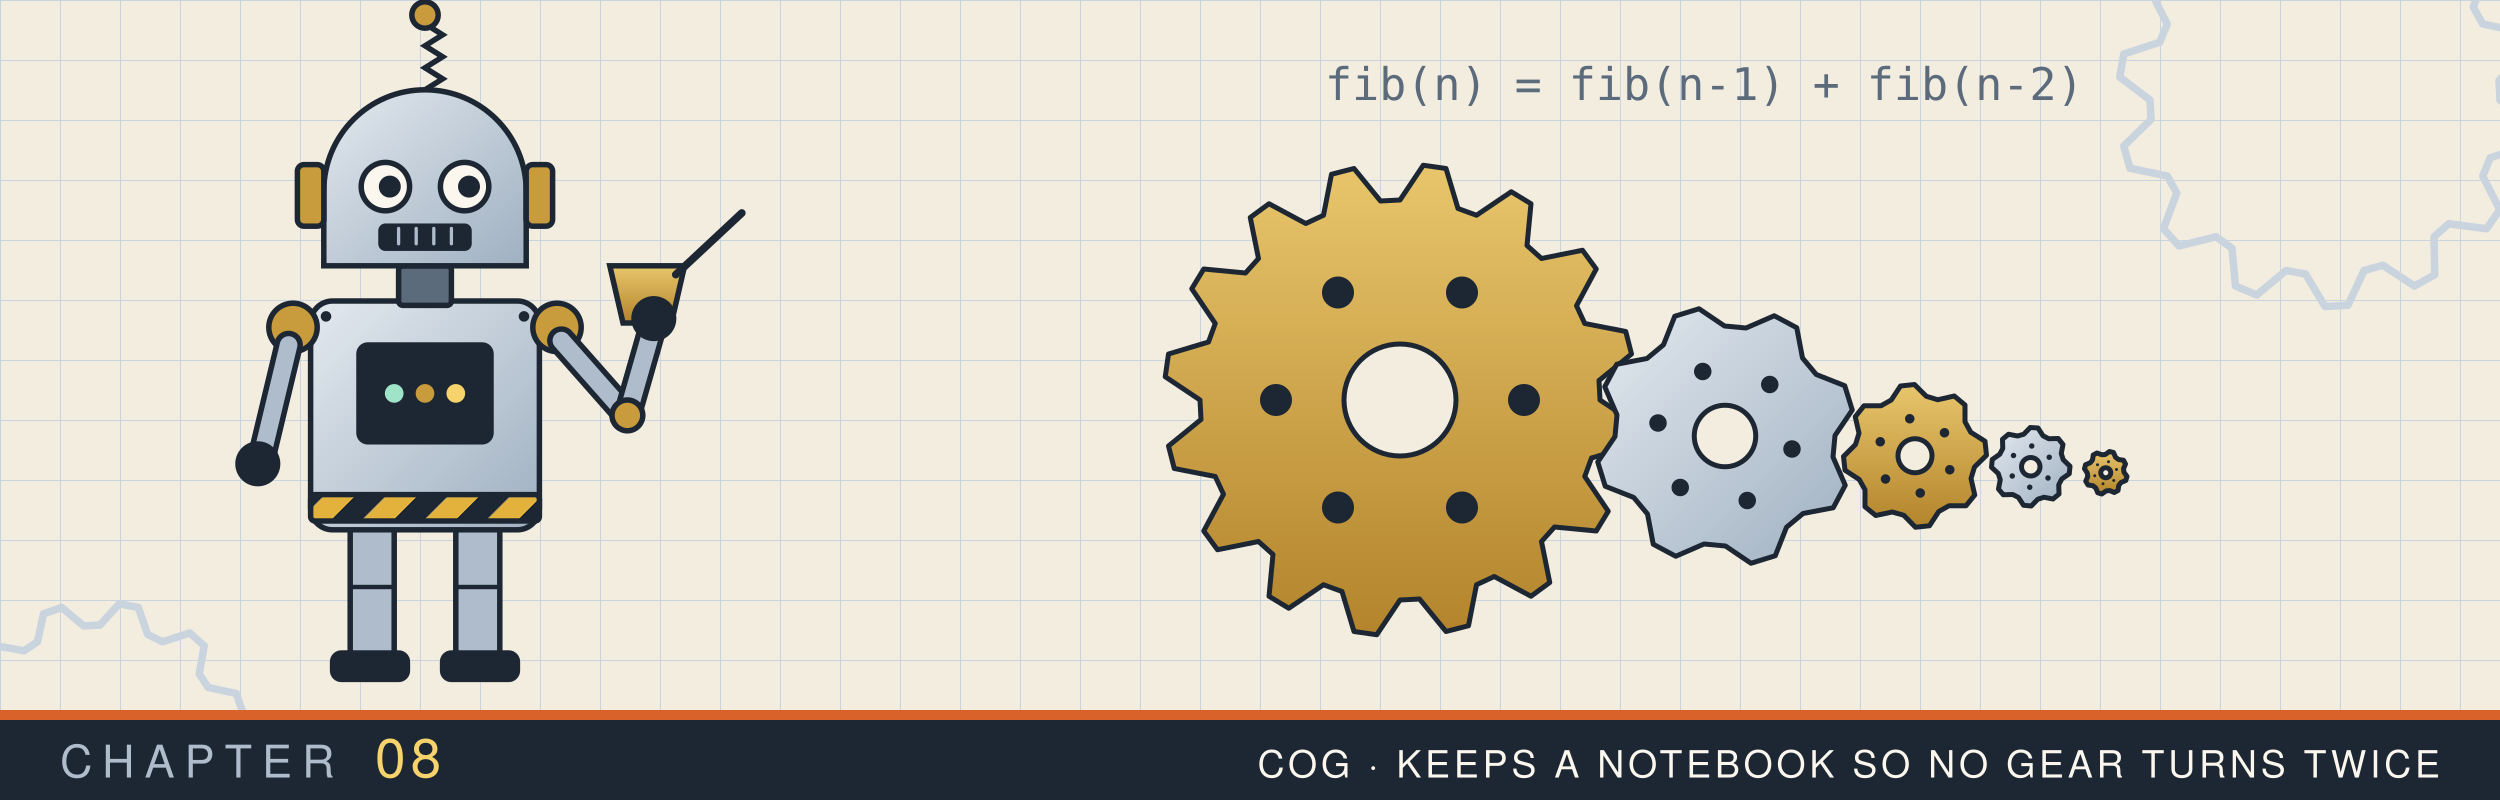
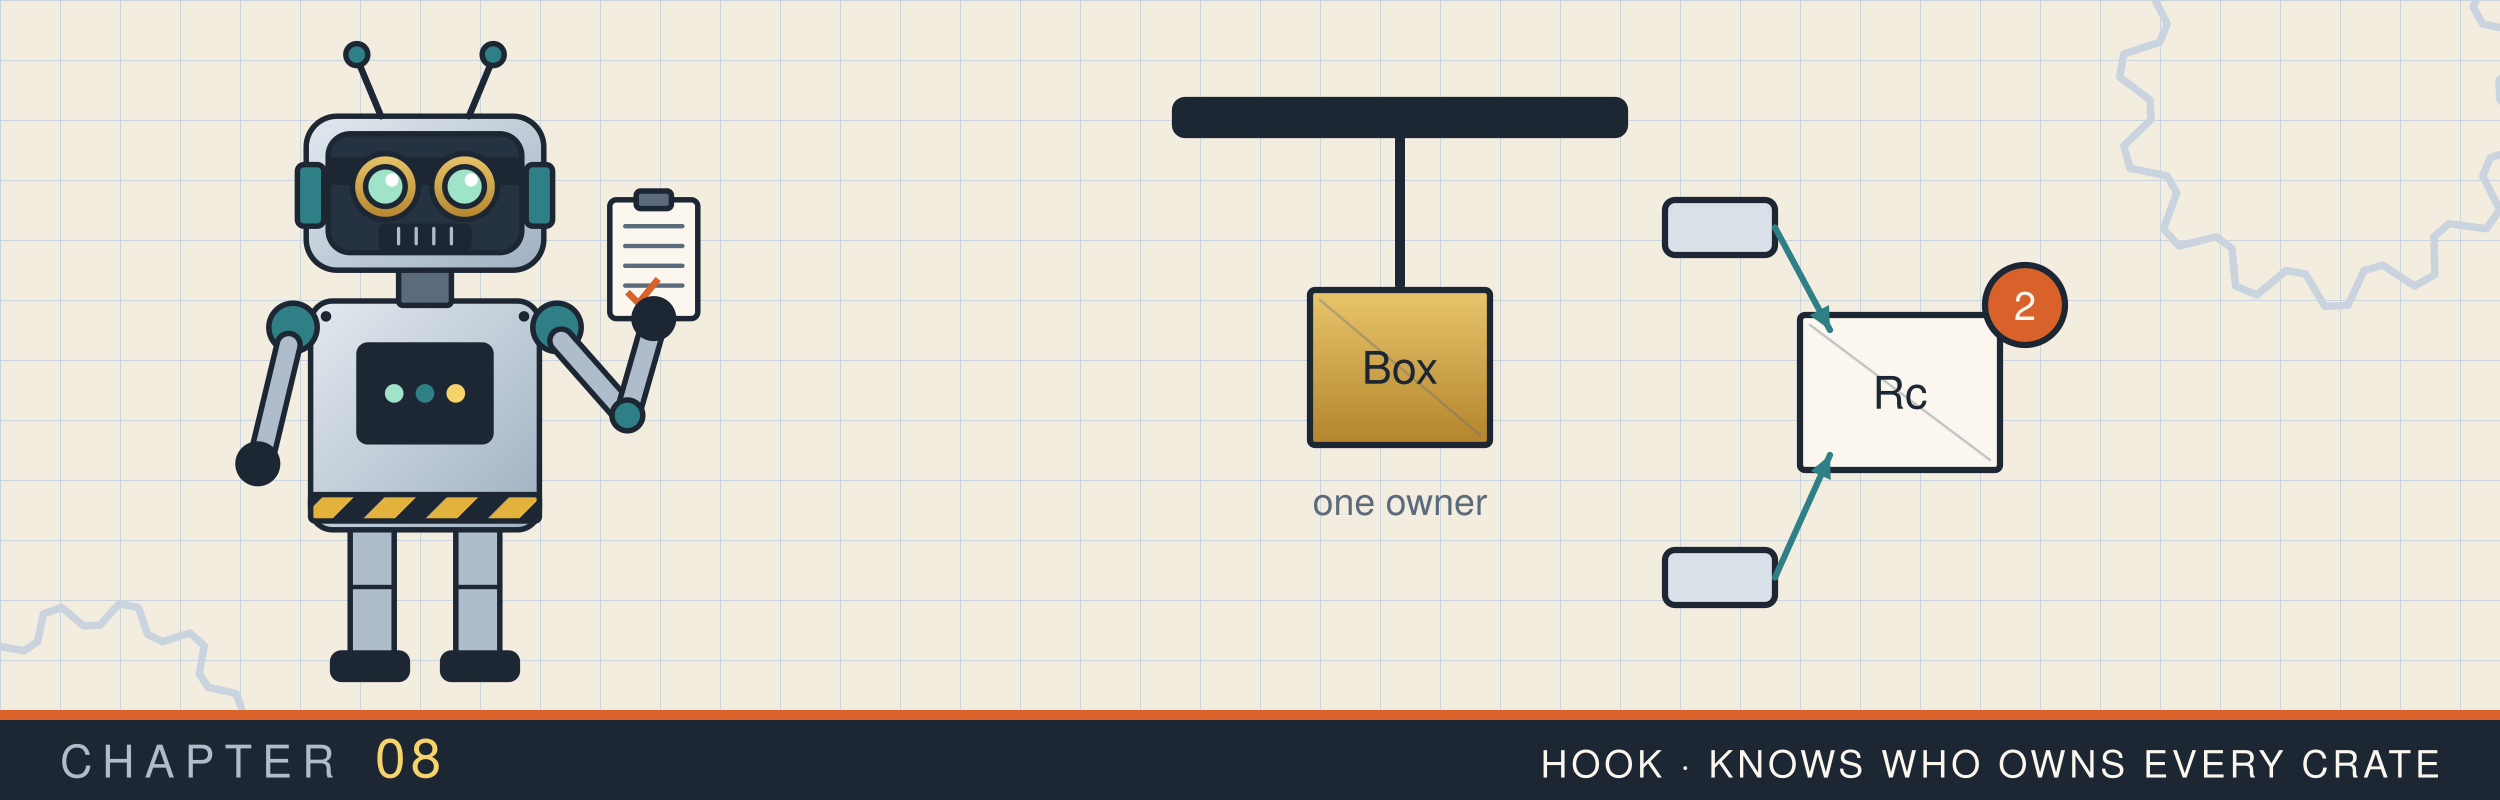
<svg xmlns="http://www.w3.org/2000/svg" viewBox="0 0 1000 320" width="1000" height="320">
  <defs>
    <pattern id="grid" width="24" height="24" patternUnits="userSpaceOnUse">
      <path d="M 24 0 L 0 0 0 24" fill="none" stroke="#c9d4de" stroke-width="0.8" />
    </pattern>
    <pattern id="hatch" width="6" height="6" patternUnits="userSpaceOnUse" patternTransform="rotate(45)">
      <line x1="0" y1="0" x2="0" y2="6" stroke="#1d2733" stroke-width="1.1" opacity="0.55" />
    </pattern>
    <pattern id="hatch-fine" width="4" height="4" patternUnits="userSpaceOnUse" patternTransform="rotate(-35)">
      <line x1="0" y1="0" x2="0" y2="4" stroke="#1d2733" stroke-width="0.7" opacity="0.4" />
    </pattern>
    <pattern id="stripes" width="20" height="20" patternUnits="userSpaceOnUse" patternTransform="rotate(45)">
      <rect width="10" height="20" fill="#1d2733" />
      <rect x="10" width="10" height="20" fill="#e3b23c" />
    </pattern>
    <linearGradient id="steel" x1="0" x2="1" y1="0" y2="1">
      <stop offset="0" stop-color="#e3e9ef" />
      <stop offset="1" stop-color="#9fb0c1" />
    </linearGradient>
    <linearGradient id="brass" x1="0" x2="0" y1="0" y2="1">
      <stop offset="0" stop-color="#e8c56b" />
      <stop offset="1" stop-color="#b3842c" />
    </linearGradient>
    <linearGradient id="copper" x1="0" x2="0" y1="0" y2="1">
      <stop offset="0" stop-color="#ee8a52" />
      <stop offset="1" stop-color="#b9471b" />
    </linearGradient>
  </defs>
  <rect x="0.0" y="0.0" width="1000.0" height="320.0" rx="0" fill="#f3ede0" stroke="none" stroke-width="0" />
  <rect x="0.0" y="0.0" width="1000.0" height="320.0" rx="0" fill="url(#grid)" stroke="none" stroke-width="0" />
  <polygon points="1000.0,40.0 1012.1,49.2 1010.5,58.4 996.1,63.1 993.1,70.4 999.9,83.9 994.6,91.5 979.5,89.5 973.6,94.7 973.9,109.9 965.8,114.4 953.1,106.1 945.6,108.2 939.2,122.1 930.0,122.6 922.2,109.6 914.4,108.2 902.7,118.0 894.2,114.4 892.8,99.3 886.4,94.7 871.6,98.4 865.4,91.5 870.7,77.2 866.9,70.4 852.0,67.3 849.5,58.4 860.4,47.8 860.0,40.0 847.9,30.8 849.5,21.6 863.9,16.9 866.9,9.6 860.1,-3.9 865.4,-11.5 880.5,-9.5 886.4,-14.7 886.1,-29.9 894.2,-34.4 906.9,-26.1 914.4,-28.2 920.8,-42.1 930.0,-42.6 937.8,-29.6 945.6,-28.2 957.3,-38.0 965.8,-34.4 967.2,-19.3 973.6,-14.7 988.4,-18.4 994.6,-11.5 989.3,2.8 993.1,9.6 1008.0,12.7 1010.5,21.6 999.6,32.2" fill="none" stroke="#c9d4de" stroke-width="3" stroke-linejoin="round" />
  <polygon points="90.0,300.0 98.5,307.7 97.0,315.3 86.2,319.1 83.3,325.0 86.8,335.9 81.7,341.7 70.4,339.7 65.0,343.3 62.6,354.5 55.3,357.0 46.5,349.6 40.0,350.0 32.3,358.5 24.7,357.0 20.9,346.2 15.0,343.3 4.1,346.8 -1.7,341.7 0.3,330.4 -3.3,325.0 -14.5,322.6 -17.0,315.3 -9.6,306.5 -10.0,300.0 -18.5,292.3 -17.0,284.7 -6.2,280.9 -3.3,275.0 -6.8,264.1 -1.7,258.3 9.6,260.3 15.0,256.7 17.4,245.5 24.7,243.0 33.5,250.4 40.0,250.0 47.7,241.5 55.3,243.0 59.1,253.8 65.0,256.7 75.9,253.2 81.7,258.3 79.7,269.6 83.3,275.0 94.5,277.4 97.0,284.7 89.6,293.5" fill="none" stroke="#c9d4de" stroke-width="3" stroke-linejoin="round" />
  <rect x="0.0" y="288.0" width="1000.0" height="32.0" rx="0" fill="#1d2733" stroke="none" stroke-width="0" />
  <rect x="0.0" y="284.0" width="1000.0" height="4.0" rx="0" fill="#d9622b" stroke="none" stroke-width="0" />
  <text x="24.0" y="311.0" font-family="DIN Condensed, Avenir Next Condensed, Helvetica Neue, sans-serif" font-size="18" fill="#aebccb" text-anchor="start" font-weight="normal" letter-spacing="4">CHAPTER</text>
-   <text x="976.0" y="311.0" font-family="DIN Condensed, Avenir Next Condensed, Helvetica Neue, sans-serif" font-size="15" fill="#fbf7ee" text-anchor="end" font-weight="normal" letter-spacing="1.5">COG · KEEPS A NOTEBOOK SO NO GEAR TURNS TWICE</text>
+   <text x="976.0" y="311.0" font-family="DIN Condensed, Avenir Next Condensed, Helvetica Neue, sans-serif" font-size="15" fill="#fbf7ee" text-anchor="end" font-weight="normal" letter-spacing="1.5">HOOK · KNOWS WHO OWNS EVERY CRATE</text>
  <text x="150.0" y="311.0" font-family="DIN Condensed, Avenir Next Condensed, Helvetica Neue, sans-serif" font-size="22" fill="#f6d36b" text-anchor="start" font-weight="normal" letter-spacing="2">08</text>
  <g transform="translate(170.0 270.0) scale(0.88)">
    <rect x="-34.0" y="-70.0" width="20.0" height="64.0" rx="3" fill="#aebccb" stroke="#1d2733" stroke-width="2.5" />
    <rect x="14.0" y="-70.0" width="20.0" height="64.0" rx="3" fill="#aebccb" stroke="#1d2733" stroke-width="2.5" />
    <rect x="-42.0" y="-10.0" width="34.0" height="12.0" rx="4" fill="#1d2733" stroke="#1d2733" stroke-width="2.5" />
    <rect x="8.0" y="-10.0" width="34.0" height="12.0" rx="4" fill="#1d2733" stroke="#1d2733" stroke-width="2.5" />
    <line x1="-34.0" y1="-40.0" x2="-14.0" y2="-40.0" stroke="#1d2733" stroke-width="2" stroke-linecap="round" />
    <line x1="14.0" y1="-40.0" x2="34.0" y2="-40.0" stroke="#1d2733" stroke-width="2" stroke-linecap="round" />
    <rect x="-52.0" y="-170.0" width="104.0" height="104.0" rx="10" fill="url(#steel)" stroke="#1d2733" stroke-width="2.5" />
    <circle cx="-45.0" cy="-163.0" r="2.4" fill="#1d2733" />
    <circle cx="45.0" cy="-163.0" r="2.4" fill="#1d2733" />
    <circle cx="-45.0" cy="-73.0" r="2.4" fill="#1d2733" />
    <circle cx="45.0" cy="-73.0" r="2.4" fill="#1d2733" />
    <rect x="-30.0" y="-150.0" width="60.0" height="44.0" rx="4" fill="#1d2733" stroke="#1d2733" stroke-width="2.5" />
    <rect x="-52.0" y="-82.0" width="104.0" height="12.0" rx="2" fill="url(#stripes)" stroke="#1d2733" stroke-width="2.5" />
    <circle cx="-14.0" cy="-128.0" r="5.0" fill="#9fe3c8" stroke="#1d2733" stroke-width="1.5" />
-     <circle cx="0.0" cy="-128.0" r="5.0" fill="#c89b3c" stroke="#1d2733" stroke-width="1.5" />
+     <circle cx="0.0" cy="-128.0" r="5.0" fill="#2f7f86" stroke="#1d2733" stroke-width="1.5" />
    <circle cx="14.0" cy="-128.0" r="5.0" fill="#f6d36b" stroke="#1d2733" stroke-width="1.5" />
-     <circle cx="-60.0" cy="-158.0" r="11.0" fill="#c89b3c" stroke="#1d2733" stroke-width="2.5" />
+     <circle cx="-60.0" cy="-158.0" r="11.0" fill="#2f7f86" stroke="#1d2733" stroke-width="2.5" />
    <line x1="-62.0" y1="-150.0" x2="-74.0" y2="-100.0" stroke="#1d2733" stroke-width="13" stroke-linecap="round" />
    <line x1="-62.0" y1="-150.0" x2="-74.0" y2="-100.0" stroke="#aebccb" stroke-width="8" stroke-linecap="round" />
    <circle cx="-76.0" cy="-96.0" r="9.0" fill="#1d2733" stroke="#1d2733" stroke-width="2.5" />
-     <circle cx="60.0" cy="-158.0" r="11.0" fill="#c89b3c" stroke="#1d2733" stroke-width="2.5" />
+     <circle cx="60.0" cy="-158.0" r="11.0" fill="#2f7f86" stroke="#1d2733" stroke-width="2.5" />
    <line x1="62.0" y1="-152.0" x2="92.0" y2="-118.0" stroke="#1d2733" stroke-width="13" stroke-linecap="round" />
    <line x1="62.0" y1="-152.0" x2="92.0" y2="-118.0" stroke="#aebccb" stroke-width="8" stroke-linecap="round" />
    <line x1="92.0" y1="-118.0" x2="104.0" y2="-160.0" stroke="#1d2733" stroke-width="13" stroke-linecap="round" />
    <line x1="92.0" y1="-118.0" x2="104.0" y2="-160.0" stroke="#aebccb" stroke-width="8" stroke-linecap="round" />
-     <circle cx="92.0" cy="-118.0" r="7.0" fill="#c89b3c" stroke="#1d2733" stroke-width="2.5" />
-     <path d="M 90.0 -160.0 l 22 0 l 6 -26 l -34 0 z" fill="url(#brass)" stroke="#1d2733" stroke-width="2.5" />
-     <line x1="114.0" y1="-182.0" x2="144.0" y2="-210.0" stroke="#1d2733" stroke-width="3.5" stroke-linecap="round" />
+     <circle cx="92.0" cy="-118.0" r="7.0" fill="#2f7f86" stroke="#1d2733" stroke-width="2.5" />
+     <rect x="84.0" y="-216.0" width="40.0" height="54.0" rx="3" fill="#fbf7ee" stroke="#1d2733" stroke-width="2.5" />
+     <rect x="96.0" y="-220.0" width="16.0" height="8.0" rx="2" fill="#5b6b7c" stroke="#1d2733" stroke-width="2.5" />
+     <line x1="91.0" y1="-204.0" x2="117.0" y2="-204.0" stroke="#5b6b7c" stroke-width="2" stroke-linecap="round" />
+     <line x1="91.0" y1="-195.0" x2="117.0" y2="-195.0" stroke="#5b6b7c" stroke-width="2" stroke-linecap="round" />
+     <line x1="91.0" y1="-186.0" x2="117.0" y2="-186.0" stroke="#5b6b7c" stroke-width="2" stroke-linecap="round" />
+     <line x1="91.0" y1="-177.0" x2="117.0" y2="-177.0" stroke="#5b6b7c" stroke-width="2" stroke-linecap="round" />
+     <path d="M 92.0 -174.0 l 5 5 l 9 -11" fill="none" stroke="#d9622b" stroke-width="3" />
    <circle cx="104.0" cy="-162.0" r="9.0" fill="#1d2733" stroke="#1d2733" stroke-width="2.5" />
    <rect x="-12.0" y="-186.0" width="24.0" height="18.0" rx="2" fill="#5b6b7c" stroke="#1d2733" stroke-width="2.5" />
-     <path d="M -46 -186 v -34 a 46 46 0 0 1 92 0 v 34 z" fill="url(#steel)" stroke="#1d2733" stroke-width="2.5" />
-     <rect x="-58.0" y="-232.0" width="12.0" height="28.0" rx="3" fill="#c89b3c" stroke="#1d2733" stroke-width="2.5" />
-     <rect x="46.0" y="-232.0" width="12.0" height="28.0" rx="3" fill="#c89b3c" stroke="#1d2733" stroke-width="2.5" />
-     <circle cx="-18.0" cy="-222.0" r="11.0" fill="#fbf7ee" stroke="#1d2733" stroke-width="2.5" />
-     <circle cx="18.0" cy="-222.0" r="11.0" fill="#fbf7ee" stroke="#1d2733" stroke-width="2.5" />
-     <circle cx="-16.0" cy="-222.0" r="5.0" fill="#1d2733" stroke="none" stroke-width="0" />
-     <circle cx="20.0" cy="-222.0" r="5.0" fill="#1d2733" stroke="none" stroke-width="0" />
+     <rect x="-54.0" y="-254.0" width="108.0" height="70.0" rx="14" fill="url(#steel)" stroke="#1d2733" stroke-width="2.5" />
+     <rect x="-44.0" y="-246.0" width="88.0" height="54.0" rx="10" fill="#243241" stroke="#1d2733" stroke-width="2.5" />
+     <rect x="-58.0" y="-232.0" width="12.0" height="28.0" rx="3" fill="#2f7f86" stroke="#1d2733" stroke-width="2.5" />
+     <rect x="46.0" y="-232.0" width="12.0" height="28.0" rx="3" fill="#2f7f86" stroke="#1d2733" stroke-width="2.5" />
+     <rect x="-44.0" y="-234.0" width="88.0" height="10.0" rx="3" fill="#1d2733" stroke="#1d2733" stroke-width="2.5" />
+     <circle cx="-18.0" cy="-222.0" r="15.0" fill="url(#brass)" stroke="#1d2733" stroke-width="2.5" />
+     <circle cx="18.0" cy="-222.0" r="15.0" fill="url(#brass)" stroke="#1d2733" stroke-width="2.5" />
+     <circle cx="-18.0" cy="-222.0" r="9.0" fill="#9fe3c8" stroke="#1d2733" stroke-width="2.5" />
+     <circle cx="18.0" cy="-222.0" r="9.0" fill="#9fe3c8" stroke="#1d2733" stroke-width="2.5" />
+     <circle cx="-15.0" cy="-225.0" r="3.0" fill="#ffffff" stroke="none" stroke-width="0" />
+     <circle cx="21.0" cy="-225.0" r="3.0" fill="#ffffff" stroke="none" stroke-width="0" />
    <rect x="-20.0" y="-204.0" width="40.0" height="10.0" rx="2" fill="#1d2733" stroke="#1d2733" stroke-width="2.5" />
    <line x1="-12.0" y1="-203.0" x2="-12.0" y2="-196.0" stroke="#aebccb" stroke-width="1.5" stroke-linecap="round" />
    <line x1="-4.0" y1="-203.0" x2="-4.0" y2="-196.0" stroke="#aebccb" stroke-width="1.5" stroke-linecap="round" />
    <line x1="4.0" y1="-203.0" x2="4.0" y2="-196.0" stroke="#aebccb" stroke-width="1.5" stroke-linecap="round" />
    <line x1="12.0" y1="-203.0" x2="12.0" y2="-196.0" stroke="#aebccb" stroke-width="1.5" stroke-linecap="round" />
-     <path d="M 0 -266.0 l 8 -5 l -8 -5 l 8 -5 l -8 -5 l 8 -5 l -8 -5" fill="none" stroke="#1d2733" stroke-width="2.5" />
-     <circle cx="0.0" cy="-300.0" r="6.0" fill="#c89b3c" stroke="#1d2733" stroke-width="2.5" />
+     <line x1="-20.0" y1="-254.0" x2="-30.0" y2="-278.0" stroke="#1d2733" stroke-width="3" stroke-linecap="round" />
+     <circle cx="-31.0" cy="-282.0" r="5.0" fill="#2f7f86" stroke="#1d2733" stroke-width="2.5" />
+     <line x1="20.0" y1="-254.0" x2="30.0" y2="-278.0" stroke="#1d2733" stroke-width="3" stroke-linecap="round" />
+     <circle cx="31.0" cy="-282.0" r="5.0" fill="#2f7f86" stroke="#1d2733" stroke-width="2.5" />
  </g>
-   <polygon points="640.0,160.0 653.9,169.3 652.6,178.4 636.6,183.2 633.9,190.6 643.3,204.5 638.5,212.4 621.8,210.8 616.6,216.6 619.9,233.0 612.4,238.5 597.7,230.6 590.6,233.9 587.4,250.3 578.4,252.6 567.8,239.6 560.0,240.0 550.7,253.9 541.6,252.6 536.8,236.6 529.4,233.9 515.5,243.3 507.6,238.5 509.2,221.8 503.4,216.6 487.0,219.9 481.5,212.4 489.4,197.7 486.1,190.6 469.7,187.4 467.4,178.4 480.4,167.8 480.0,160.0 466.1,150.7 467.4,141.6 483.4,136.8 486.1,129.4 476.7,115.5 481.5,107.6 498.2,109.2 503.4,103.4 500.1,87.0 507.6,81.5 522.3,89.4 529.4,86.1 532.6,69.7 541.6,67.4 552.2,80.4 560.0,80.0 569.3,66.1 578.4,67.4 583.2,83.4 590.6,86.1 604.5,76.7 612.4,81.5 610.8,98.2 616.6,103.4 633.0,100.1 638.5,107.6 630.6,122.3 633.9,129.4 650.3,132.6 652.6,141.6 639.6,152.2" fill="url(#brass)" stroke="#1d2733" stroke-width="2" stroke-linejoin="round" />
-   <circle cx="560.0" cy="160.0" r="22.4" fill="#f3ede0" stroke="#1d2733" stroke-width="2" />
-   <circle cx="609.6" cy="160.0" r="6.4" fill="#1d2733" />
-   <circle cx="584.8" cy="203.0" r="6.4" fill="#1d2733" />
-   <circle cx="535.2" cy="203.0" r="6.4" fill="#1d2733" />
-   <circle cx="510.4" cy="160.0" r="6.4" fill="#1d2733" />
-   <circle cx="535.2" cy="117.0" r="6.4" fill="#1d2733" />
-   <circle cx="584.8" cy="117.0" r="6.4" fill="#1d2733" />
-   <polygon points="733.2,182.8 738.1,194.1 733.3,203.1 721.2,205.4 714.6,210.9 710.1,222.3 700.4,225.3 690.2,218.4 681.6,217.6 670.3,222.5 661.3,217.7 659.0,205.6 653.5,199.0 642.1,194.5 639.1,184.8 646.0,174.6 646.8,166.0 641.9,154.7 646.7,145.7 658.8,143.4 665.4,137.9 669.9,126.5 679.6,123.5 689.8,130.4 698.4,131.2 709.7,126.3 718.7,131.1 721.0,143.2 726.5,149.8 737.9,154.3 740.9,164.0 734.0,174.2" fill="url(#steel)" stroke="#1d2733" stroke-width="2" stroke-linejoin="round" />
-   <circle cx="690.0" cy="174.4" r="12.3" fill="#f3ede0" stroke="#1d2733" stroke-width="2" />
-   <circle cx="716.8" cy="179.6" r="3.5" fill="#1d2733" />
-   <circle cx="698.9" cy="200.2" r="3.5" fill="#1d2733" />
-   <circle cx="672.1" cy="195.0" r="3.5" fill="#1d2733" />
-   <circle cx="663.2" cy="169.2" r="3.5" fill="#1d2733" />
-   <circle cx="681.1" cy="148.6" r="3.5" fill="#1d2733" />
-   <circle cx="707.9" cy="153.8" r="3.5" fill="#1d2733" />
-   <polygon points="788.4,191.4 789.9,198.0 786.4,202.3 779.6,202.3 775.5,204.6 771.8,210.3 766.2,210.9 761.5,206.1 756.9,204.8 750.3,206.2 746.0,202.7 746.0,195.9 743.7,191.8 738.0,188.1 737.4,182.6 742.2,177.8 743.6,173.3 742.1,166.7 745.6,162.3 752.4,162.3 756.5,160.0 760.2,154.4 765.8,153.8 770.5,158.5 775.1,159.9 781.7,158.4 786.0,162.0 786.0,168.7 788.3,172.9 794.0,176.5 794.6,182.1 789.8,186.8" fill="url(#brass)" stroke="#1d2733" stroke-width="2" stroke-linejoin="round" />
-   <circle cx="766.0" cy="182.3" r="6.8" fill="#f3ede0" stroke="#1d2733" stroke-width="2" />
-   <circle cx="779.9" cy="187.9" r="1.9" fill="#1d2733" />
-   <circle cx="768.1" cy="197.2" r="1.9" fill="#1d2733" />
-   <circle cx="754.2" cy="191.6" r="1.9" fill="#1d2733" />
-   <circle cx="752.1" cy="176.7" r="1.9" fill="#1d2733" />
-   <circle cx="763.9" cy="167.5" r="1.9" fill="#1d2733" />
-   <circle cx="777.8" cy="173.1" r="1.9" fill="#1d2733" />
-   <polygon points="823.5,193.9 823.6,197.6 821.2,199.6 817.6,198.9 815.1,199.7 812.5,202.4 809.4,202.1 807.4,199.0 805.1,197.8 801.3,197.9 799.4,195.6 800.1,191.9 799.3,189.4 796.6,186.9 796.9,183.8 799.9,181.7 801.1,179.4 801.0,175.7 803.4,173.7 807.0,174.4 809.5,173.7 812.1,171.0 815.2,171.2 817.2,174.3 819.5,175.5 823.3,175.4 825.2,177.8 824.5,181.4 825.3,183.9 828.0,186.5 827.7,189.5 824.7,191.6" fill="url(#steel)" stroke="#1d2733" stroke-width="2" stroke-linejoin="round" />
-   <circle cx="812.3" cy="186.7" r="3.7" fill="#f3ede0" stroke="#1d2733" stroke-width="2" />
-   <circle cx="819.2" cy="191.2" r="1.1" fill="#1d2733" />
-   <circle cx="811.9" cy="194.9" r="1.1" fill="#1d2733" />
-   <circle cx="804.9" cy="190.4" r="1.1" fill="#1d2733" />
-   <circle cx="805.4" cy="182.2" r="1.1" fill="#1d2733" />
-   <circle cx="812.7" cy="178.4" r="1.1" fill="#1d2733" />
-   <circle cx="819.7" cy="182.9" r="1.1" fill="#1d2733" />
-   <polygon points="847.5,194.2 847.2,196.2 845.7,197.0 843.8,196.2 842.4,196.4 840.7,197.6 839.1,197.1 838.3,195.2 837.2,194.3 835.2,194.0 834.3,192.5 835.1,190.6 834.9,189.2 833.8,187.5 834.2,185.9 836.1,185.1 837.0,184.0 837.3,182.0 838.8,181.2 840.7,181.9 842.1,181.8 843.8,180.6 845.4,181.0 846.2,182.9 847.4,183.8 849.4,184.1 850.2,185.6 849.4,187.5 849.6,188.9 850.8,190.6 850.3,192.2 848.4,193.0" fill="url(#brass)" stroke="#1d2733" stroke-width="2" stroke-linejoin="round" />
-   <circle cx="842.3" cy="189.1" r="2.0" fill="#f3ede0" stroke="#1d2733" stroke-width="2" />
-   <circle cx="845.5" cy="192.2" r="0.6" fill="#1d2733" />
-   <circle cx="841.2" cy="193.5" r="0.6" fill="#1d2733" />
-   <circle cx="837.9" cy="190.3" r="0.6" fill="#1d2733" />
-   <circle cx="839.0" cy="185.9" r="0.6" fill="#1d2733" />
-   <circle cx="843.4" cy="184.7" r="0.6" fill="#1d2733" />
-   <circle cx="846.6" cy="187.8" r="0.6" fill="#1d2733" />
-   <text x="530.0" y="40.0" font-family="Menlo, monospace" font-size="18" fill="#5b6b7c" text-anchor="start" font-weight="normal" letter-spacing="0">fib(n) = fib(n-1) + fib(n-2)</text>
+   <rect x="470.0" y="40.0" width="180.0" height="14.0" rx="4" fill="#1d2733" stroke="#1d2733" stroke-width="2.5" />
+   <line x1="560.0" y1="54.0" x2="560.0" y2="114.0" stroke="#1d2733" stroke-width="4" stroke-linecap="round" />
+   <rect x="524.0" y="116.0" width="72.0" height="62.0" rx="2" fill="url(#brass)" stroke="#1d2733" stroke-width="2.5" />
+   <line x1="528.0" y1="120.0" x2="592.0" y2="174.0" stroke="#5b6b7c" stroke-width="1" stroke-linecap="round" opacity="0.35" />
+   <text x="560.0" y="153.5" font-family="DIN Condensed, Avenir Next Condensed, Helvetica Neue, sans-serif" font-size="18" fill="#1d2733" text-anchor="middle" font-weight="normal" letter-spacing="0">Box</text>
+   <text x="560.0" y="206.0" font-family="DIN Condensed, Avenir Next Condensed, Helvetica Neue, sans-serif" font-size="15" fill="#5b6b7c" text-anchor="middle" font-weight="normal" letter-spacing="0">one owner</text>
+   <rect x="720.0" y="126.0" width="80.0" height="62.0" rx="2" fill="#fbf7ee" stroke="#1d2733" stroke-width="2.5" />
+   <line x1="724.0" y1="130.0" x2="796.0" y2="184.0" stroke="#5b6b7c" stroke-width="1" stroke-linecap="round" opacity="0.35" />
+   <text x="760.0" y="163.5" font-family="DIN Condensed, Avenir Next Condensed, Helvetica Neue, sans-serif" font-size="18" fill="#1d2733" text-anchor="middle" font-weight="normal" letter-spacing="0">Rc</text>
+   <rect x="666.0" y="80.0" width="44.0" height="22.0" rx="4" fill="#d9e1e8" stroke="#1d2733" stroke-width="2.5" />
+   <line x1="710.0" y1="91.0" x2="732.0" y2="132.0" stroke="#2f7f86" stroke-width="2.5" stroke-linecap="round" />
+   <polygon points="732.0,132.0 723.9,126.1 731.6,122.0" fill="#2f7f86" />
+   <rect x="666.0" y="220.0" width="44.0" height="22.0" rx="4" fill="#d9e1e8" stroke="#1d2733" stroke-width="2.5" />
+   <line x1="710.0" y1="231.0" x2="732.0" y2="182.0" stroke="#2f7f86" stroke-width="2.5" stroke-linecap="round" />
+   <polygon points="732.0,182.0 732.3,192.0 724.3,188.4" fill="#2f7f86" />
+   <circle cx="810.0" cy="122.0" r="16.0" fill="#d9622b" stroke="#1d2733" stroke-width="2.5" />
+   <text x="810.0" y="128.0" font-family="DIN Condensed, Avenir Next Condensed, Helvetica Neue, sans-serif" font-size="16" fill="#fbf7ee" text-anchor="middle" font-weight="normal" letter-spacing="0">2</text>
</svg>
